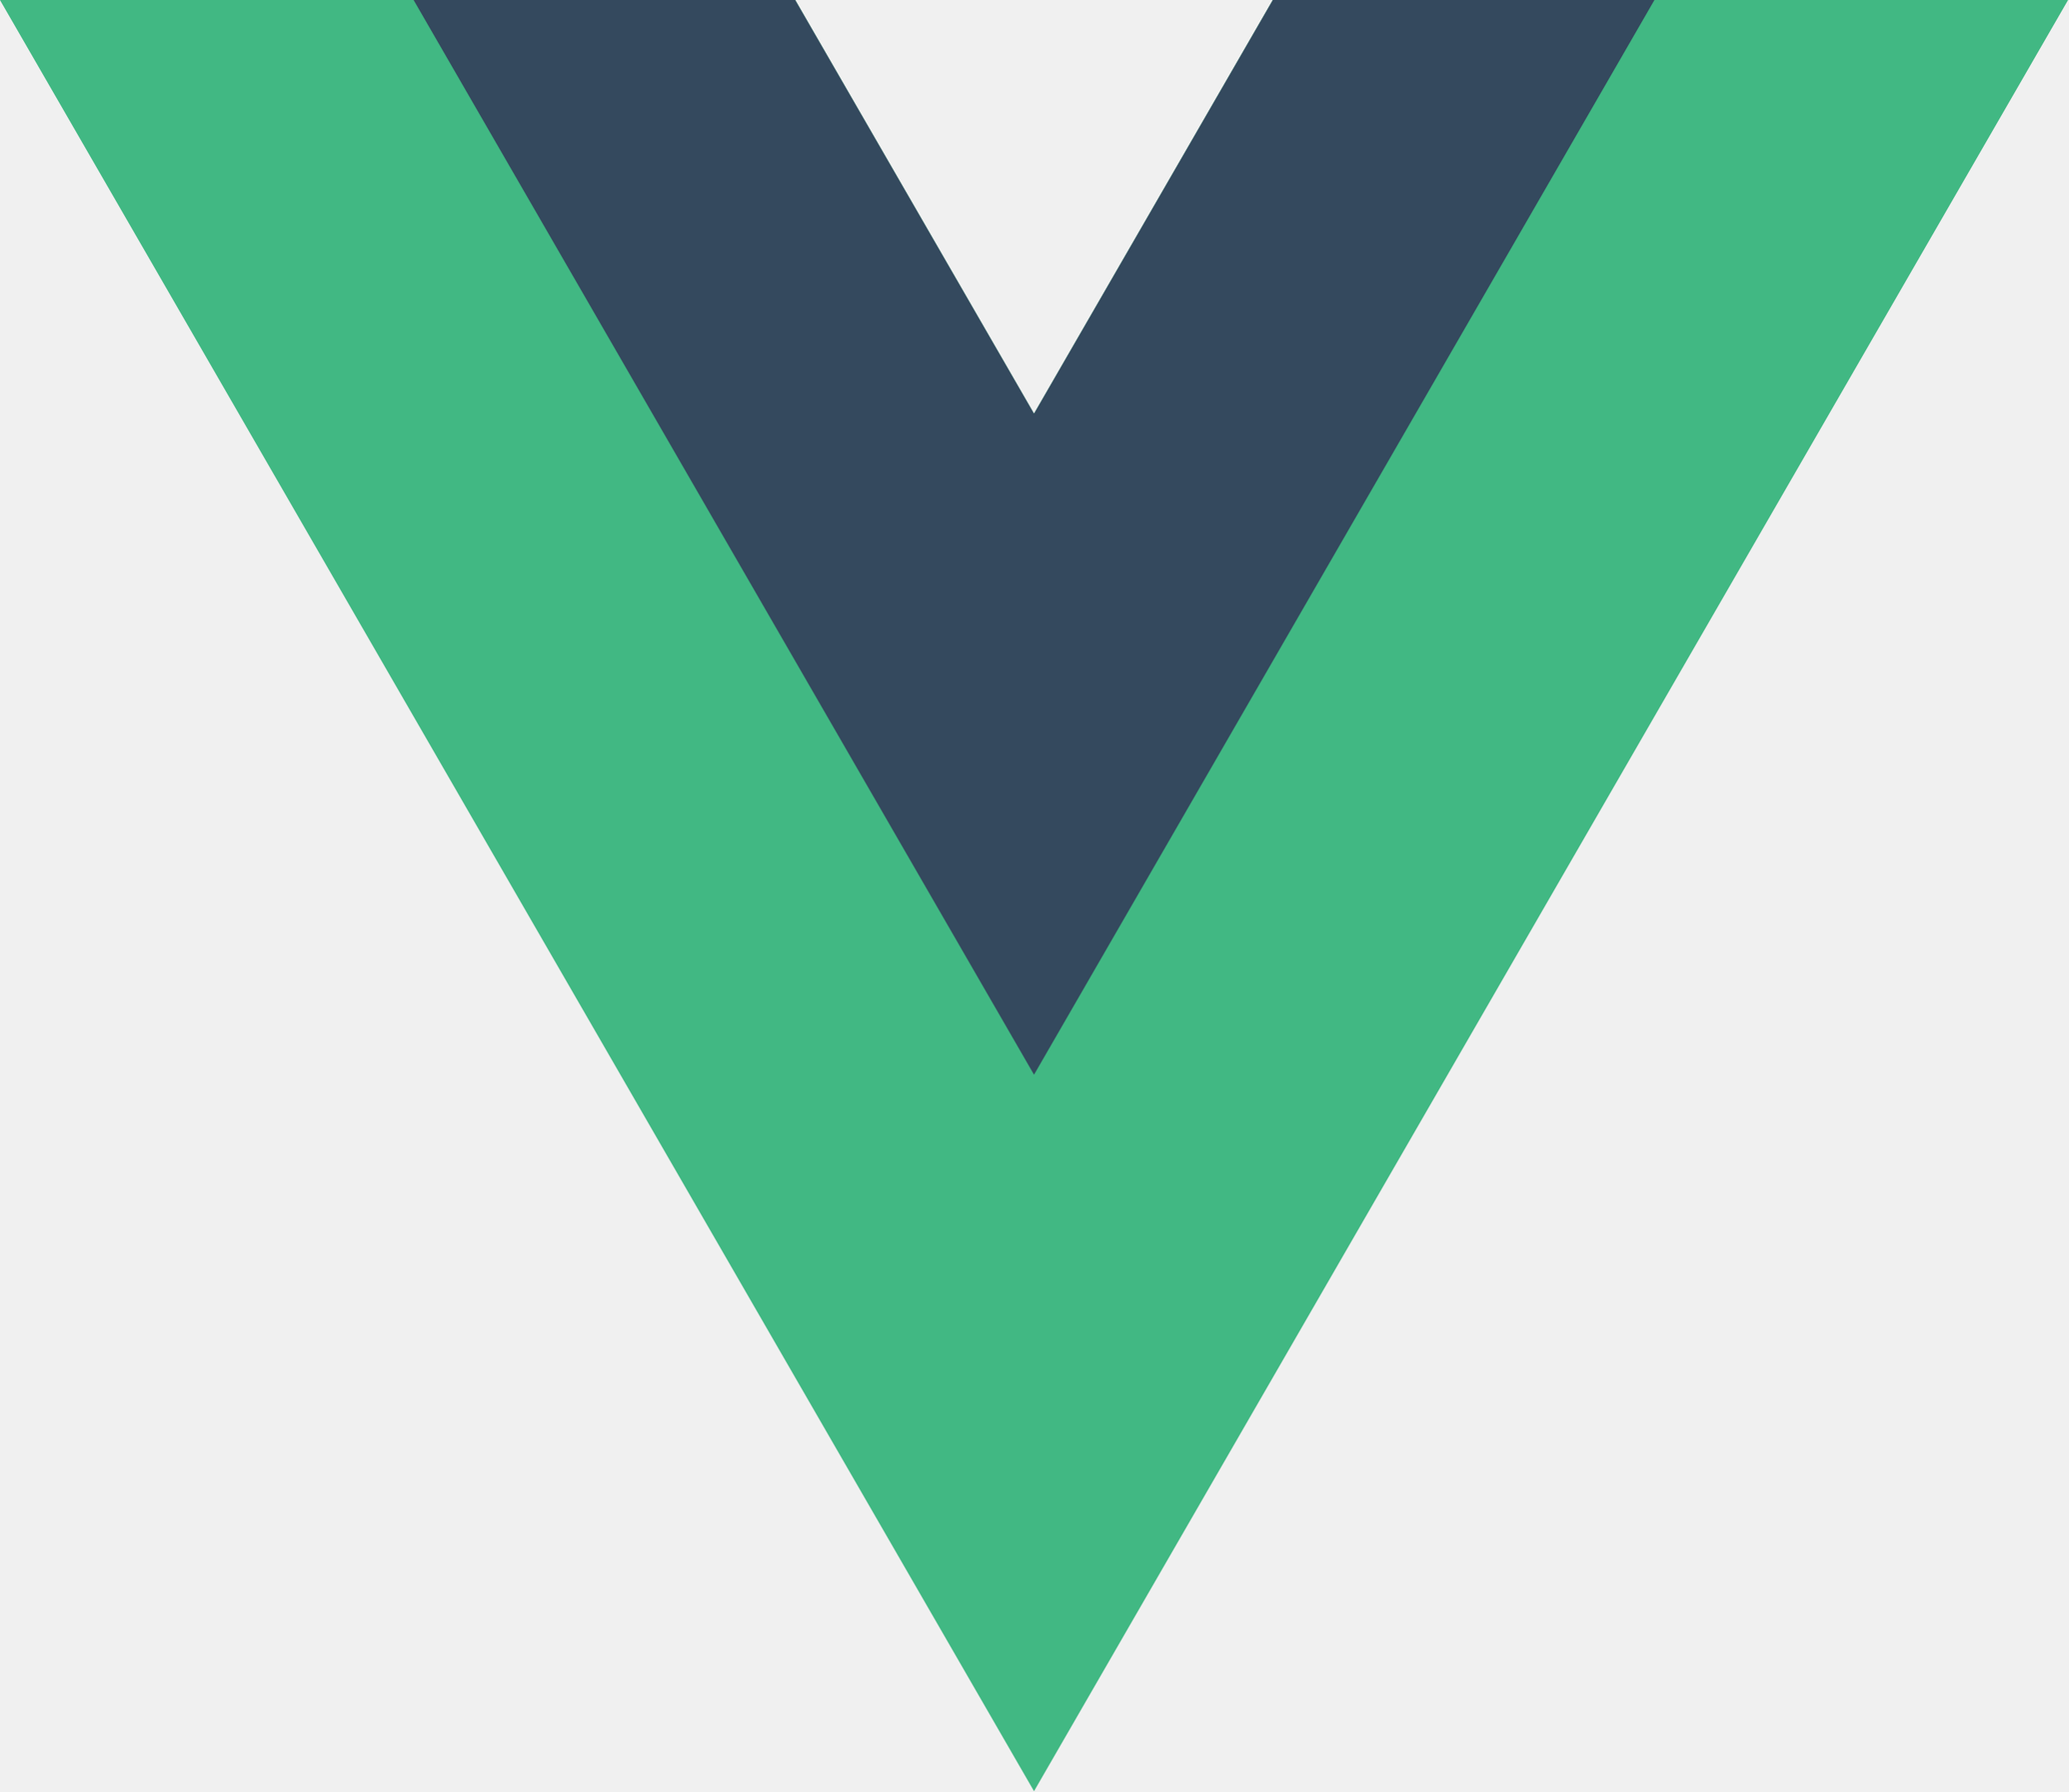
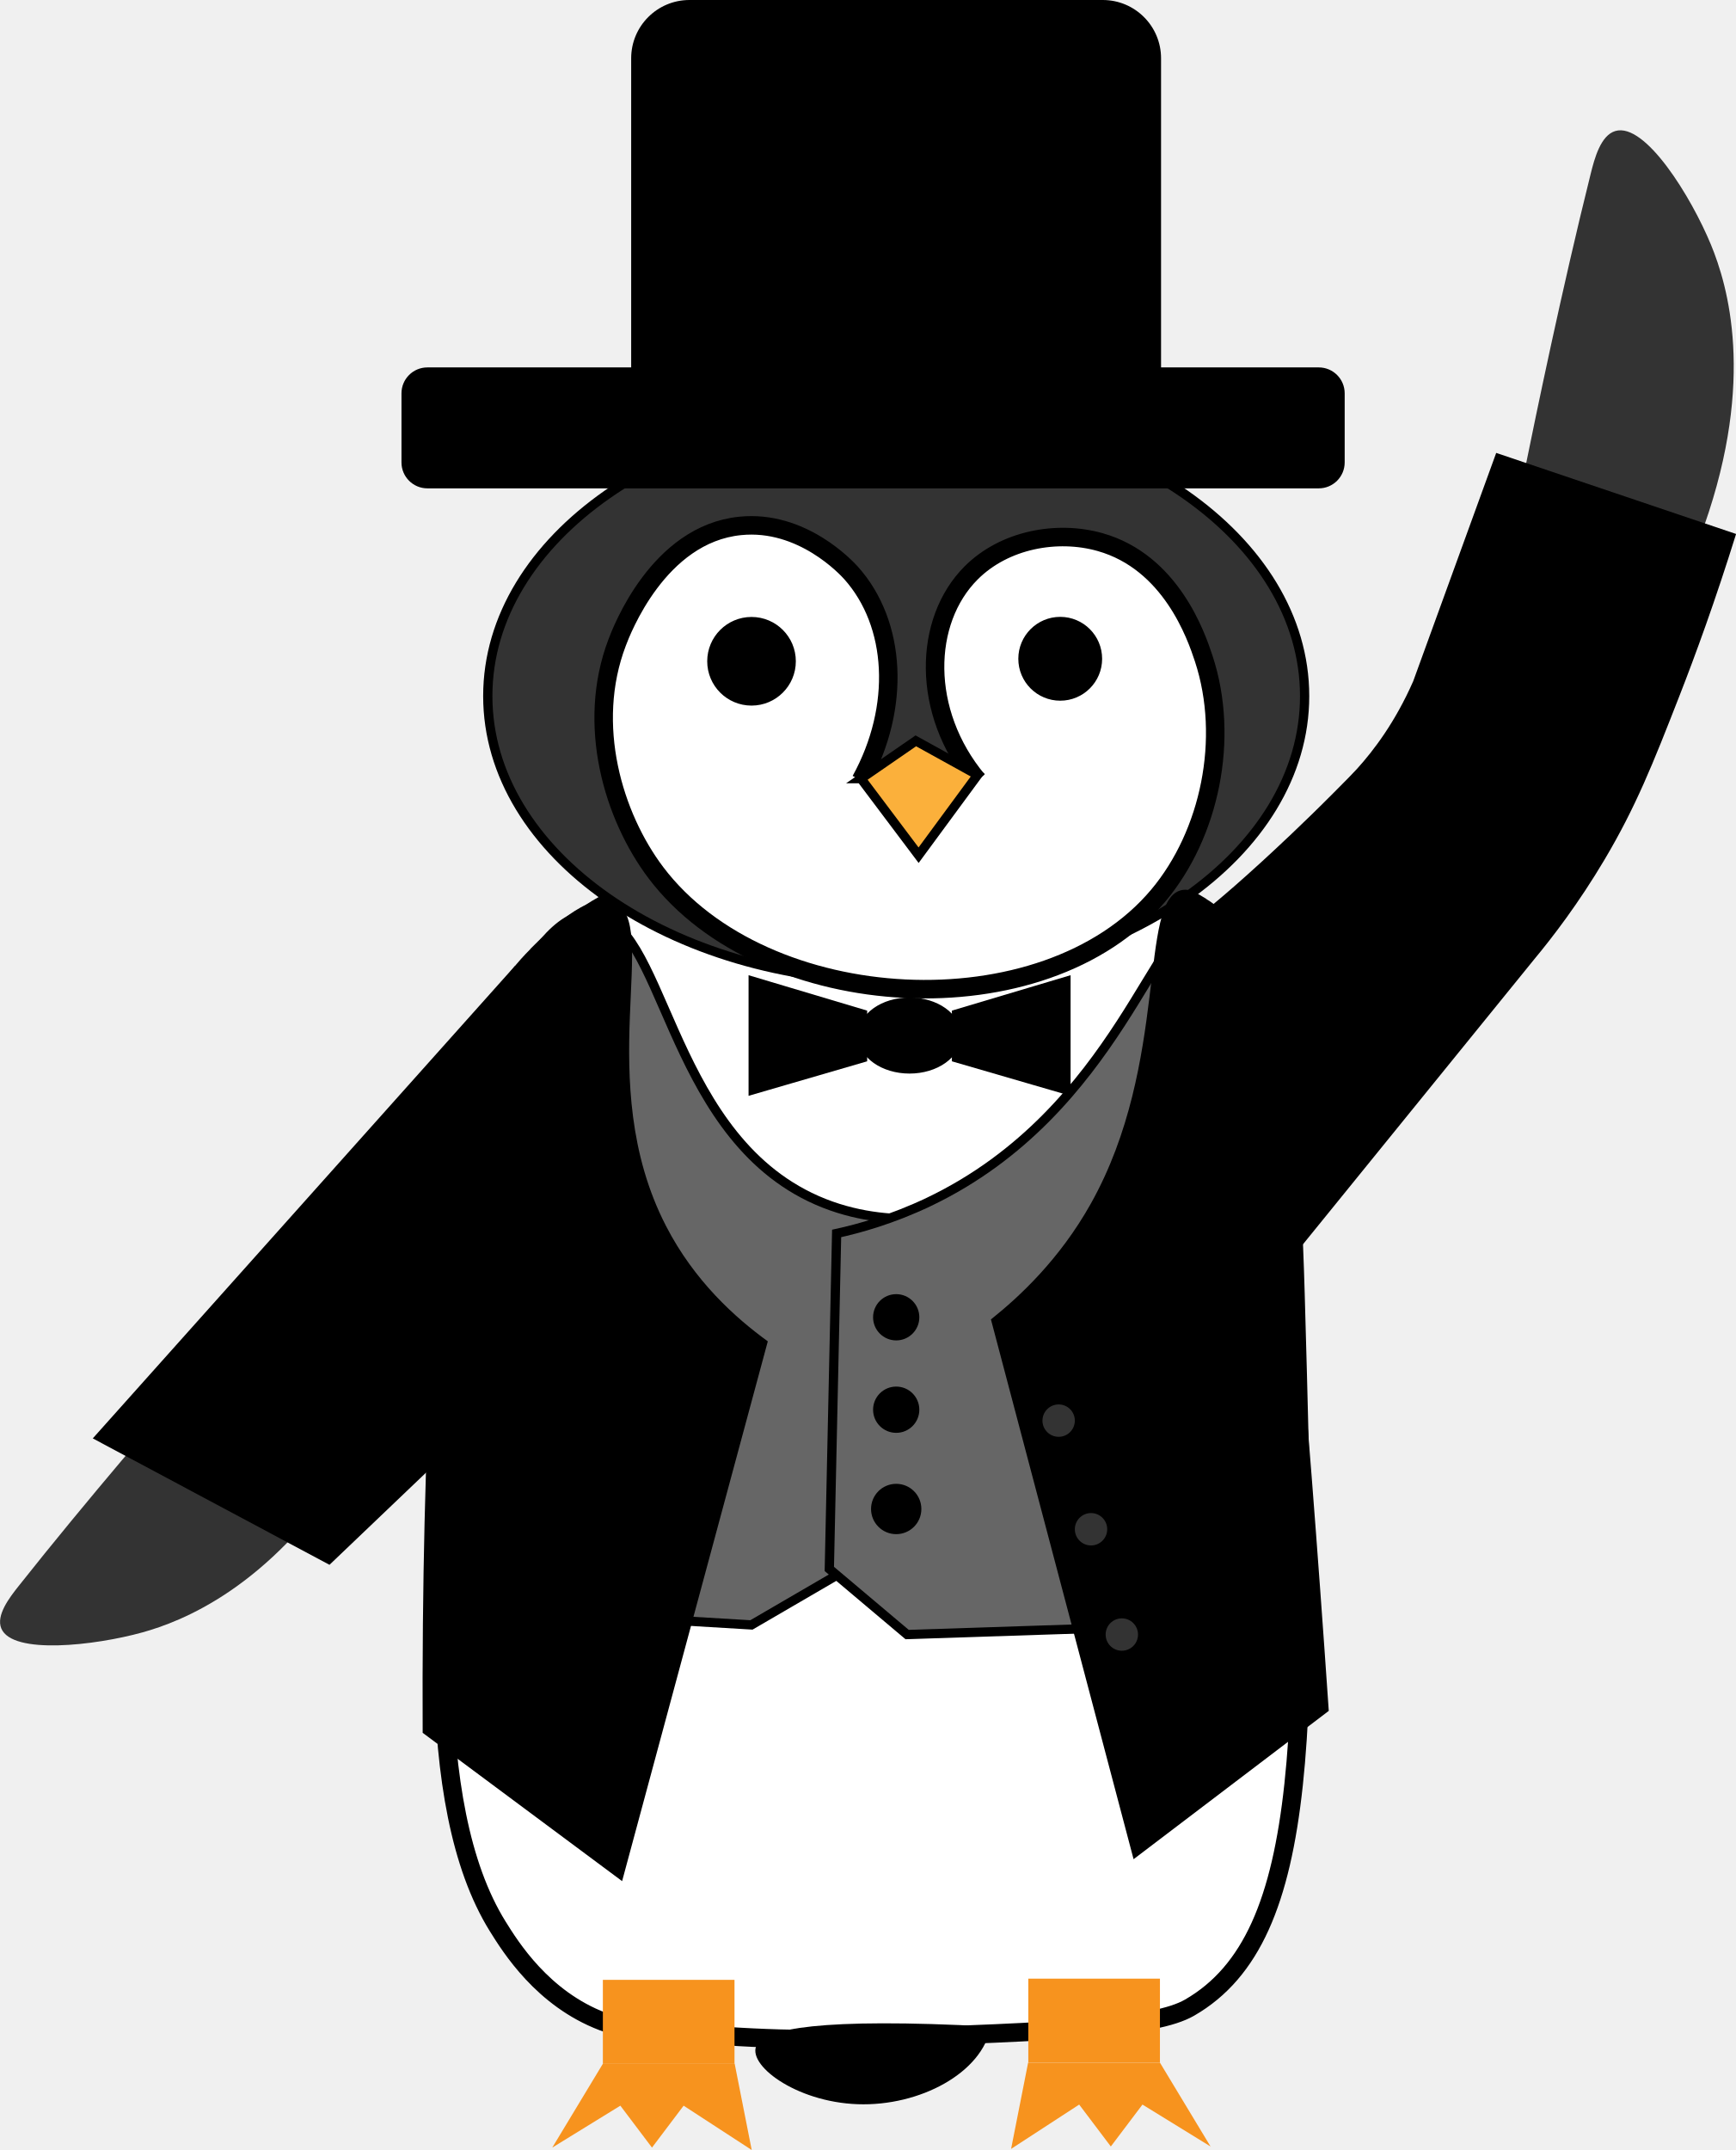
- <svg xmlns="http://www.w3.org/2000/svg" viewBox="0 0 261.76 226.69">
-   <path d="M161.096.001l-30.225 52.351L100.647.001H-.005l130.877 226.688L261.749.001z" fill="#41b883" />
-   <path d="M161.096.001l-30.225 52.351L100.647.001H52.346l78.526 136.01L209.398.001z" fill="#34495e" />
+ <svg xmlns="http://www.w3.org/2000/svg" viewBox="0 0 187.66 232.37">
+   <defs>
+     <style>
+       .cls-1, .cls-2, .cls-3, .cls-4, .cls-5 {
+         stroke: #000;
+         stroke-miterlimit: 10;
+       }
+ 
+       .cls-1, .cls-6 {
+         fill: #333;
+       }
+ 
+       .cls-2 {
+         fill: #fbb03b;
+       }
+ 
+       .cls-4 {
+         fill: #fff;
+         stroke-width: 2px;
+       }
+ 
+       .cls-5 {
+         fill: #666;
+       }
+ 
+       .cls-7 {
+         fill: #f7931e;
+       }
+     </style>
+   </defs>
+   <g id="Jacket__x26__Fliege">
+     <g id="Kopf">
+       <g id="Körper">
+         <path class="cls-4" d="M50.15,143.56c-2.71,26.38-4.51,51.47,3.64,64.62,1.39,2.23,4.85,7.83,11.38,10.31,2.73,1.04,5.04.86,9.5,1.27,9.46.86,16.78.64,19.44.54,20.45-.75,30.68-1.12,34.49-3.32,13.41-7.73,12.75-30.86,11.44-77.12-.78-27.48-3.39-35.54-9.72-40.78-8.43-6.97-20.14-6.79-33.78-6.59-14.43.22-27.5.63-36.6,9.2-4.77,4.5-6.45,9.38-9.79,41.86Z" />
+         <path class="cls-6" d="M37.52,158.55c-5.41-3.4-10.82-6.8-16.23-10.2-3.29,3.79-11.85,13.69-19.3,23.1-.96,1.21-2.44,3.13-1.85,4.55,1.19,2.88,10.13,1.85,15.25.43,4.29-1.19,13.64-4.81,22.14-17.87Z" />
+         <path d="M35.61,169.13c6.36-6.07,12.73-12.15,19.09-18.22.33-15.52.67-31.03,1-46.55-15.22,17.03-30.45,34.07-45.67,51.1,8.53,4.55,17.05,9.11,25.58,13.66Z" />
+         <path d="M107.11,219.03c-.91,5-7.68,8.63-14.4,8.39-6.75-.24-12.12-4.35-10.88-6.45.97-1.65,6.54-2.94,25.28-1.94Z" />
+         <path class="cls-6" d="M184.23,56.78c-6.43-2.17-12.86-4.35-19.29-6.52,1.07-5.27,3.9-19,7.02-31.5.4-1.6,1.06-4.13,2.66-4.6,3.23-.95,8.2,7.11,10.34,12.3,1.79,4.35,4.83,14.5-.72,30.31Z" />
+         <path d="M129.52,99.18c.81-.89,1.98-1.57,6.91-6.08,1.5-1.38,4.33-3.99,7.8-7.48,1.36-1.36,2.03-2.05,2.46-2.52,1.82-2.01,4.13-5.05,6.08-9.48,2.99-8.22,5.98-16.45,8.97-24.67l25.93,8.76c-2.23,7.17-4.4,13.1-6.13,17.52-2.88,7.38-4.71,11.98-8.09,17.68-2.81,4.73-5.59,8.35-7.6,10.77-8.67,10.69-17.35,21.37-26.02,32.06-13.6-24.42-13.37-33.2-10.3-36.56Z" />
+       </g>
+       <g id="Face">
+         <ellipse class="cls-1" cx="96.88" cy="75.23" rx="44.15" ry="30.83" />
+         <path class="cls-4" d="M105.68,84.34c-6.15-7.39-5.88-17.24-.7-22.42,3.62-3.62,9.32-4.64,13.94-3.33,7.64,2.16,10.39,10.1,11.21,12.61,2.83,8.63.65,18.95-4.91,25.58-12.3,14.67-42.6,13.02-54.31-2.45-4.61-6.1-7.58-15.99-4.2-24.88.47-1.24,4.44-11.72,13.31-12.61,6.69-.68,11.51,4.56,11.98,5.08,4.91,5.49,5.41,14.49,1.05,22.42" />
+         <path class="cls-2" d="M93.07,84.16c1.98-1.36,3.95-2.73,5.93-4.09,2.23,1.23,4.45,2.46,6.68,3.69-2.13,2.89-4.26,5.78-6.38,8.67-2.07-2.76-4.15-5.51-6.22-8.27Z" />
+         <circle class="cls-3" cx="81.24" cy="71.47" r="4.29" />
+         <circle class="cls-3" cx="114.61" cy="71.2" r="4.03" />
+       </g>
+       <rect x="43.4" y="39.71" width="101.96" height="13.07" rx="2.8" ry="2.8" />
+       <rect x="68.23" width="57.28" height="46.25" rx="6.3" ry="6.3" />
+     </g>
+     <ellipse class="cls-3" cx="98.32" cy="111.92" rx="5.08" ry="3.61" />
+     <polygon class="cls-3" points="81.42 106.07 93.24 109.6 93.24 114.33 81.42 117.77 81.42 106.07" />
+     <polygon class="cls-3" points="115.23 106.07 103.4 109.6 103.4 114.33 115.23 117.77 115.23 106.07" />
+     <path class="cls-5" d="M63.94,98.85c7.88.31,8,22.94,23.6,30.52,4.14,2.01,8.18,2.38,11.04,2.36.09,11.21.18,22.42.26,33.64-5.87,3.42-11.74,6.83-17.61,10.25-11.11-.66-22.22-1.33-33.32-1.99-1-14.87-.81-27.48-.31-37.16.55-10.74,1.57-19.33,6.83-28.12,2.81-4.69,5.77-9.64,9.51-9.5Z" />
+     <path class="cls-5" d="M130.32,99.08c-5.22-.46-9.26,20.94-29.89,30.81-4,1.91-7.57,2.89-9.99,3.42-.26,12.09-.53,24.18-.79,36.26,2.8,2.36,5.61,4.73,8.41,7.09,14.21-.47,28.42-.93,42.63-1.4-1.57-59.86-5.95-75.8-10.37-76.19Z" />
+     <circle cx="96.88" cy="142.37" r="2.5" />
+     <circle cx="96.88" cy="152.36" r="2.5" />
+     <circle cx="96.88" cy="163.09" r="2.72" />
+     <path d="M130.39,97.14c-1.2-.73-1.81-1.09-2.59-.95-4.85.89-1.29,18.63-9.91,33.95-3.36,5.98-7.69,10.01-10.77,12.46,5.14,19.45,10.28,38.89,15.42,58.34,7.03-5.34,14.07-10.69,21.1-16.03-2.48-36.29-5.02-63.13-6.18-72.88-.39-3.32-1.47-11.49-7.08-14.88Z" />
+     <path d="M57.33,102.56c1.99-1.99,6.21-6.21,9.02-5.07,5.18,2.11-2.43,19.35,5.65,35.02,3.06,5.94,7.48,9.91,11,12.46-5.25,19.45-10.5,38.89-15.75,58.34-7.19-5.34-14.37-10.69-21.56-16.03-.15-32.39,1.53-56.93,3.5-68.16.63-3.59,2.34-10.75,8.15-16.55Z" />
+     <circle class="cls-6" cx="114.44" cy="153.54" r="1.75" />
+     <circle class="cls-6" cx="121.27" cy="176.66" r="1.75" />
+     <circle class="cls-6" cx="117.94" cy="165.28" r="1.75" />
+   </g>
+   <g id="Füße">
+     <g>
+       <rect class="cls-7" x="65.17" y="213.98" width="14.23" height="9.08" />
+       <path class="cls-7" d="M65.17,223.05c-1.82,3.02-3.65,6.04-5.47,9.06l7.36-4.53,3.42,4.53,3.42-4.53c2.45,1.6,4.91,3.19,7.36,4.79-.61-3.11-1.23-6.21-1.84-9.32h-14.23Z" />
+     </g>
+     <g>
+       <rect class="cls-7" x="111.15" y="213.86" width="14.23" height="9.08" transform="translate(236.54 436.79) rotate(-180)" />
+       <path class="cls-7" d="M125.39,222.93c1.82,3.02,3.65,6.04,5.47,9.06l-7.36-4.53-3.42,4.53-3.42-4.53c-2.45,1.6-4.91,3.19-7.36,4.79.61-3.11,1.23-6.21,1.84-9.32,4.74,0,9.49,0,14.23,0Z" />
+     </g>
+   </g>
</svg>
